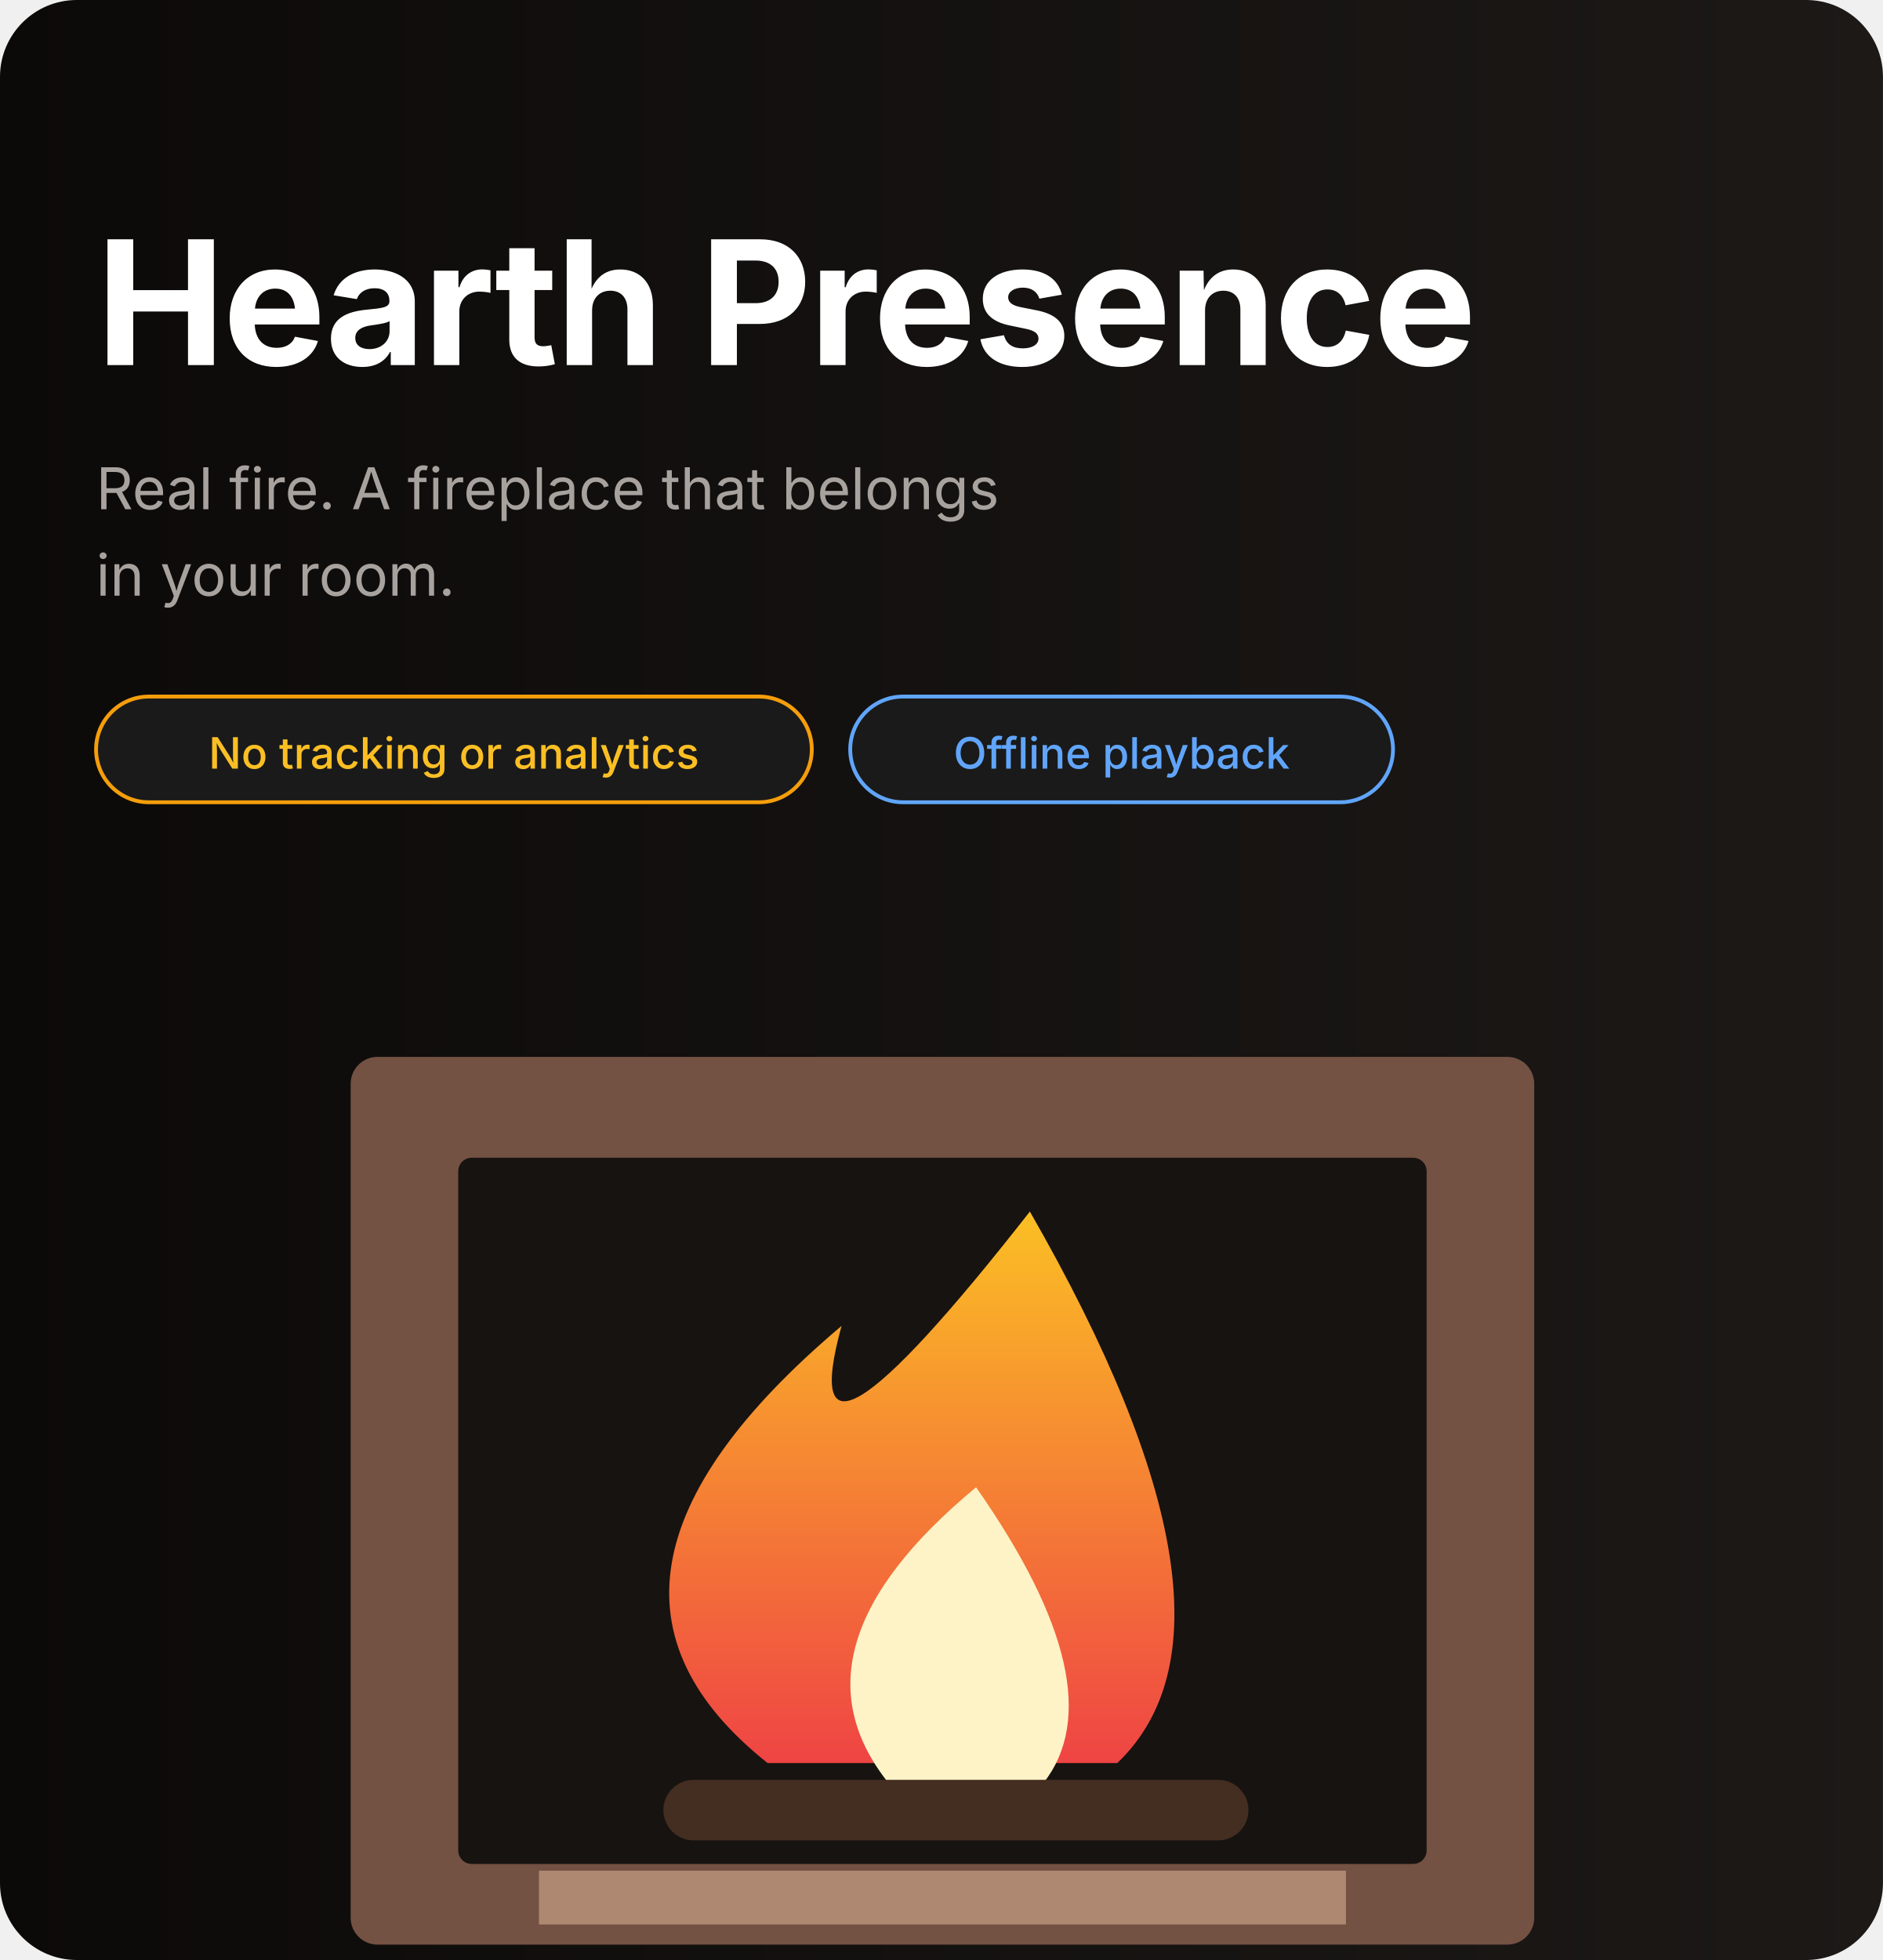
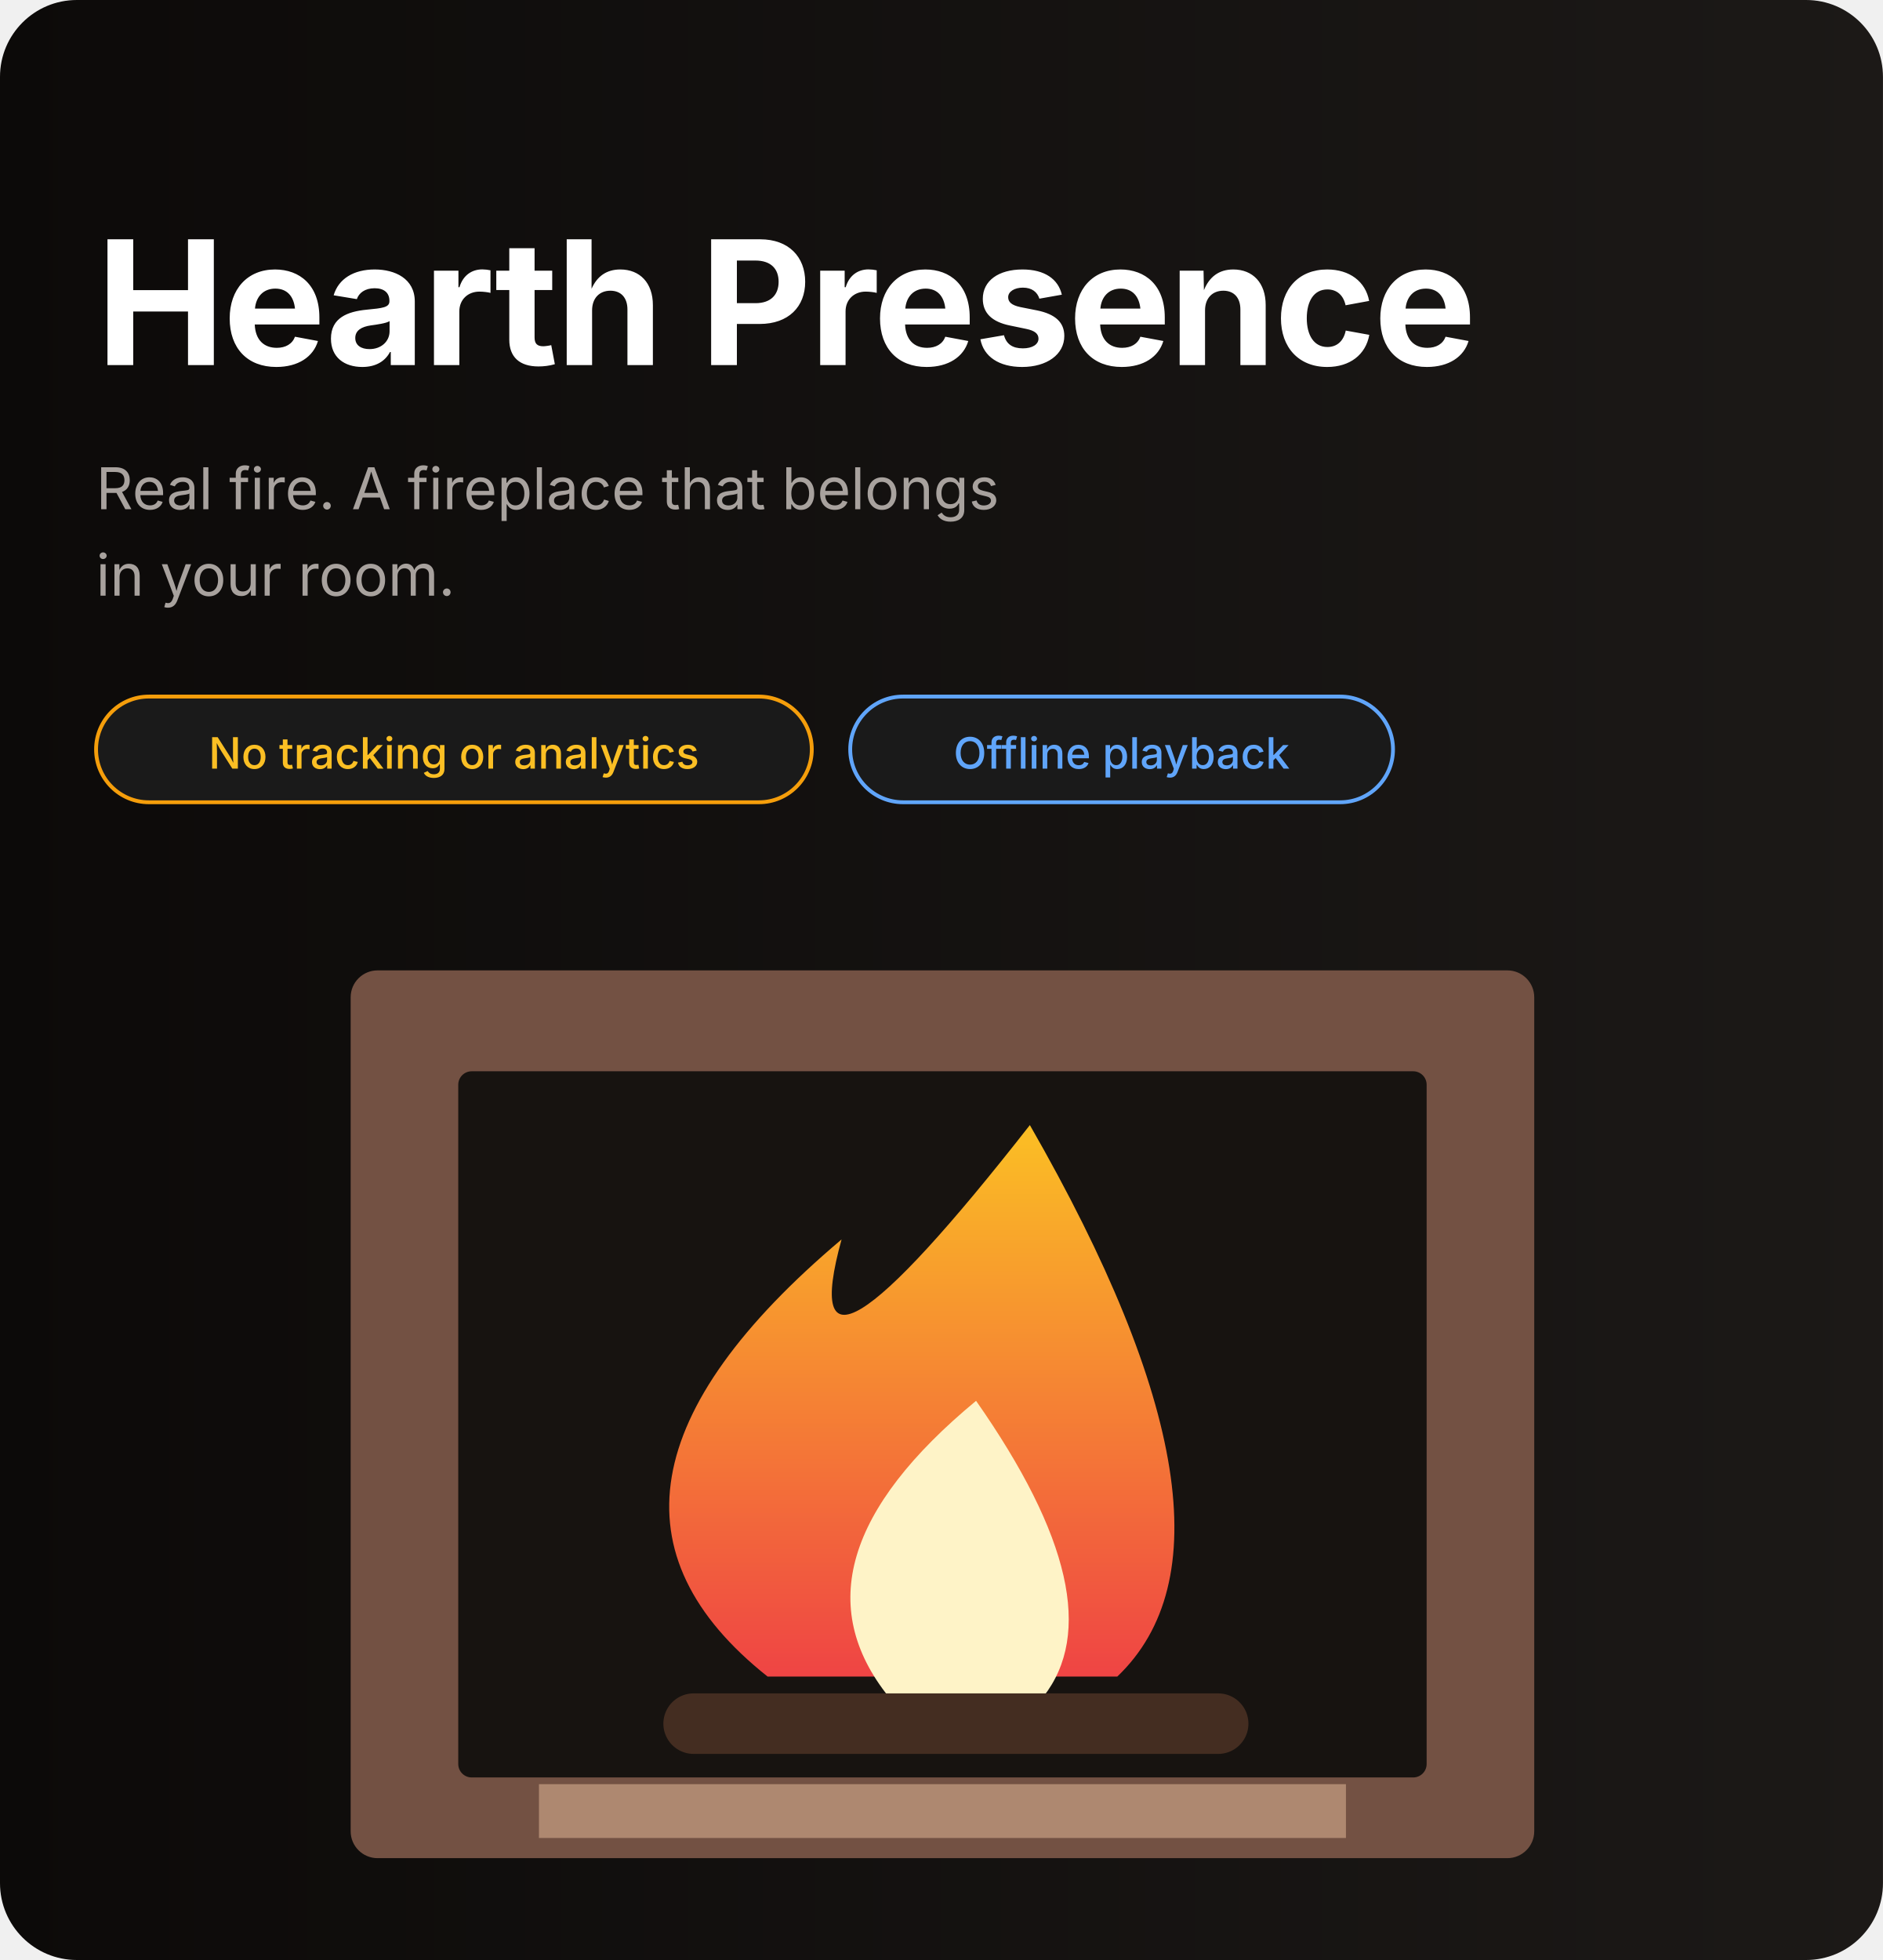
<svg xmlns="http://www.w3.org/2000/svg" viewBox="0 0 392 408" width="392" height="408">
  <defs>
    <linearGradient id="bg">
      <stop stop-color="#0c0a09" />
      <stop offset="1" stop-color="#1c1917" />
    </linearGradient>
    <linearGradient id="fire" x2="0" y2="1">
      <stop stop-color="#fbbf24" />
      <stop offset="1" stop-color="#ef4444" />
    </linearGradient>
  </defs>
  <rect width="392" height="408" rx="16" fill="url(#bg)" />
  <g font-family="system-ui,-apple-system,'Segoe UI',sans-serif">
    <text x="20" y="76" font-size="36" font-weight="700" letter-spacing="-.5" fill="#fff">Hearth Presence</text>
    <text x="20" y="106" font-size="12" fill="#a8a29e">Real fire. A fireplace that belongs</text>
    <text x="20" y="124" font-size="12" fill="#a8a29e">in your room.</text>
    <rect x="20" y="145" width="149" height="22" rx="11" fill="#1a1a1a" stroke="#f59e0b" stroke-width=".8" />
    <text x="94.5" y="160" text-anchor="middle" font-size="9" font-weight="500" fill="#fbbf24">No tracking or analytics</text>
    <rect x="177" y="145" width="113" height="22" rx="11" fill="#1a1a1a" stroke="#60a5fa" stroke-width=".8" />
    <text x="233.5" y="160" text-anchor="middle" font-size="9" font-weight="500" fill="#60a5fa">Offline playback</text>
  </g>
-   <g transform="translate(73 220) scale(1.4)">
+   <g transform="translate(73 202) scale(1.4)">
    <rect width="176" height="132" rx="4" fill="#735143" />
    <rect x="16" y="15" width="144" height="105" rx="2" fill="#171310" />
    <path d="M28 125h120" stroke="#ae8870" stroke-width="8" />
    <path d="M62 105Q28 78 73 40Q65 69 101 23Q136 84 114 105Z" fill="url(#fire)" />
    <path d="M80 108Q64 88 93 64Q114 94 103 108Z" fill="#fef3c7" />
    <path d="M51 112h78" stroke="#442d21" stroke-width="9" stroke-linecap="round" />
  </g>
</svg>
